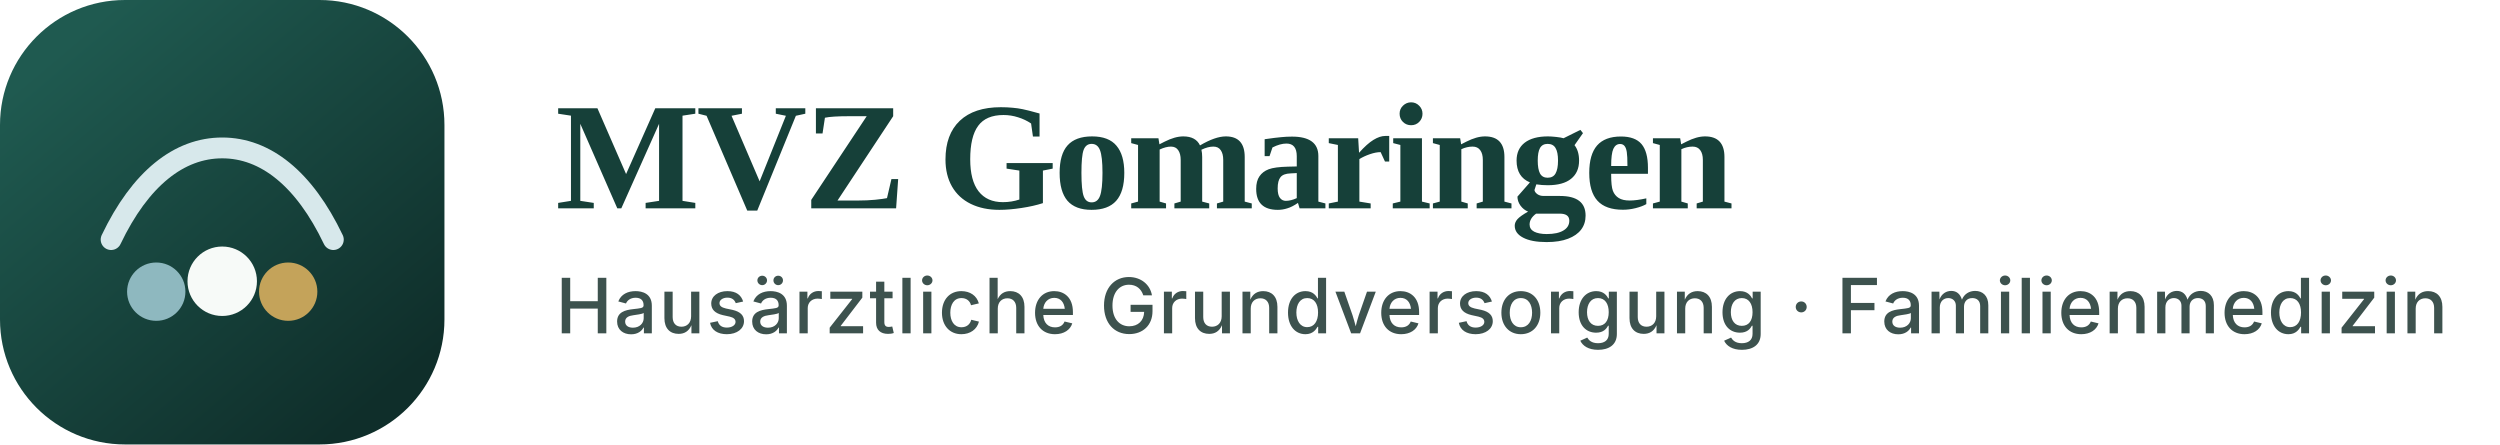
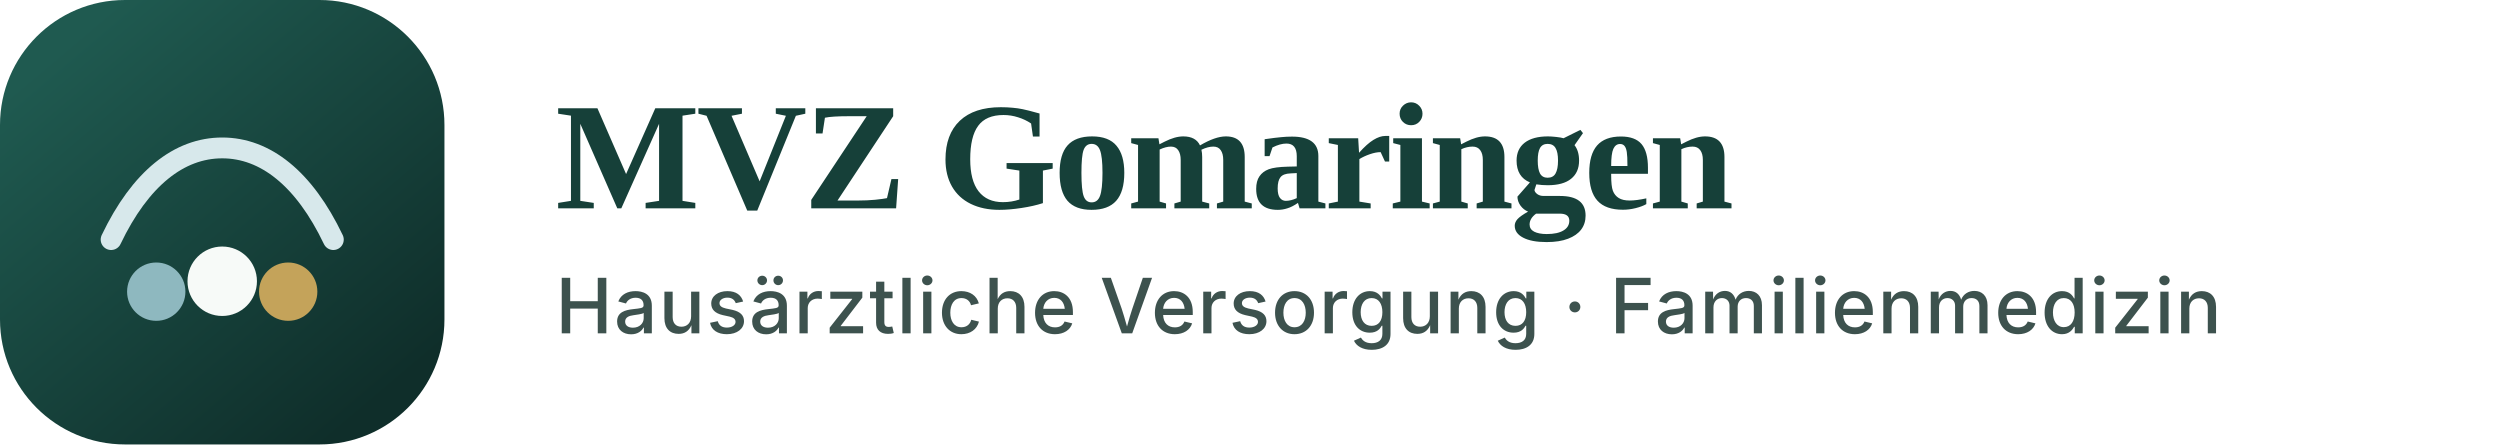
<svg xmlns="http://www.w3.org/2000/svg" viewBox="0 0 360 64" role="img" aria-label="MVZ Gomaringen">
  <defs>
    <linearGradient id="logoMarkBg" x1="10" y1="6" x2="54" y2="58" gradientUnits="userSpaceOnUse">
      <stop offset="0%" stop-color="#1f5a50" />
      <stop offset="100%" stop-color="#0f2e2a" />
    </linearGradient>
  </defs>
  <rect x="0" y="0" width="64" height="64" rx="18" fill="url(#logoMarkBg)" />
  <path d="M16 34.5c4.2-8.8 9.8-13.2 16-13.2s11.8 4.4 16 13.2" fill="none" stroke="#d7e8eb" stroke-width="3" stroke-linecap="round" />
  <circle cx="22.5" cy="42" r="4.2" fill="#8eb8bf" />
  <circle cx="32" cy="40.5" r="5" fill="#f7faf8" />
  <circle cx="41.5" cy="42" r="4.2" fill="#c4a35a" />
  <text x="80" y="30" fill="#164039" font-family="Georgia, 'Times New Roman', serif" font-size="22" font-weight="600" letter-spacing="-0.02em">MVZ Gomaringen</text>
-   <text x="80" y="48" fill="#3d524e" font-family="system-ui, -apple-system, sans-serif" font-size="11" font-weight="500" letter-spacing="0.02em">Hausärztliche Grundversorgung · Familienmedizin</text>
+   <text x="80" y="48" fill="#3d524e" font-family="system-ui, -apple-system, sans-serif" font-size="11" font-weight="500" letter-spacing="0.02em">Hausärztliche Versorgung · Familienmedizin</text>
</svg>
